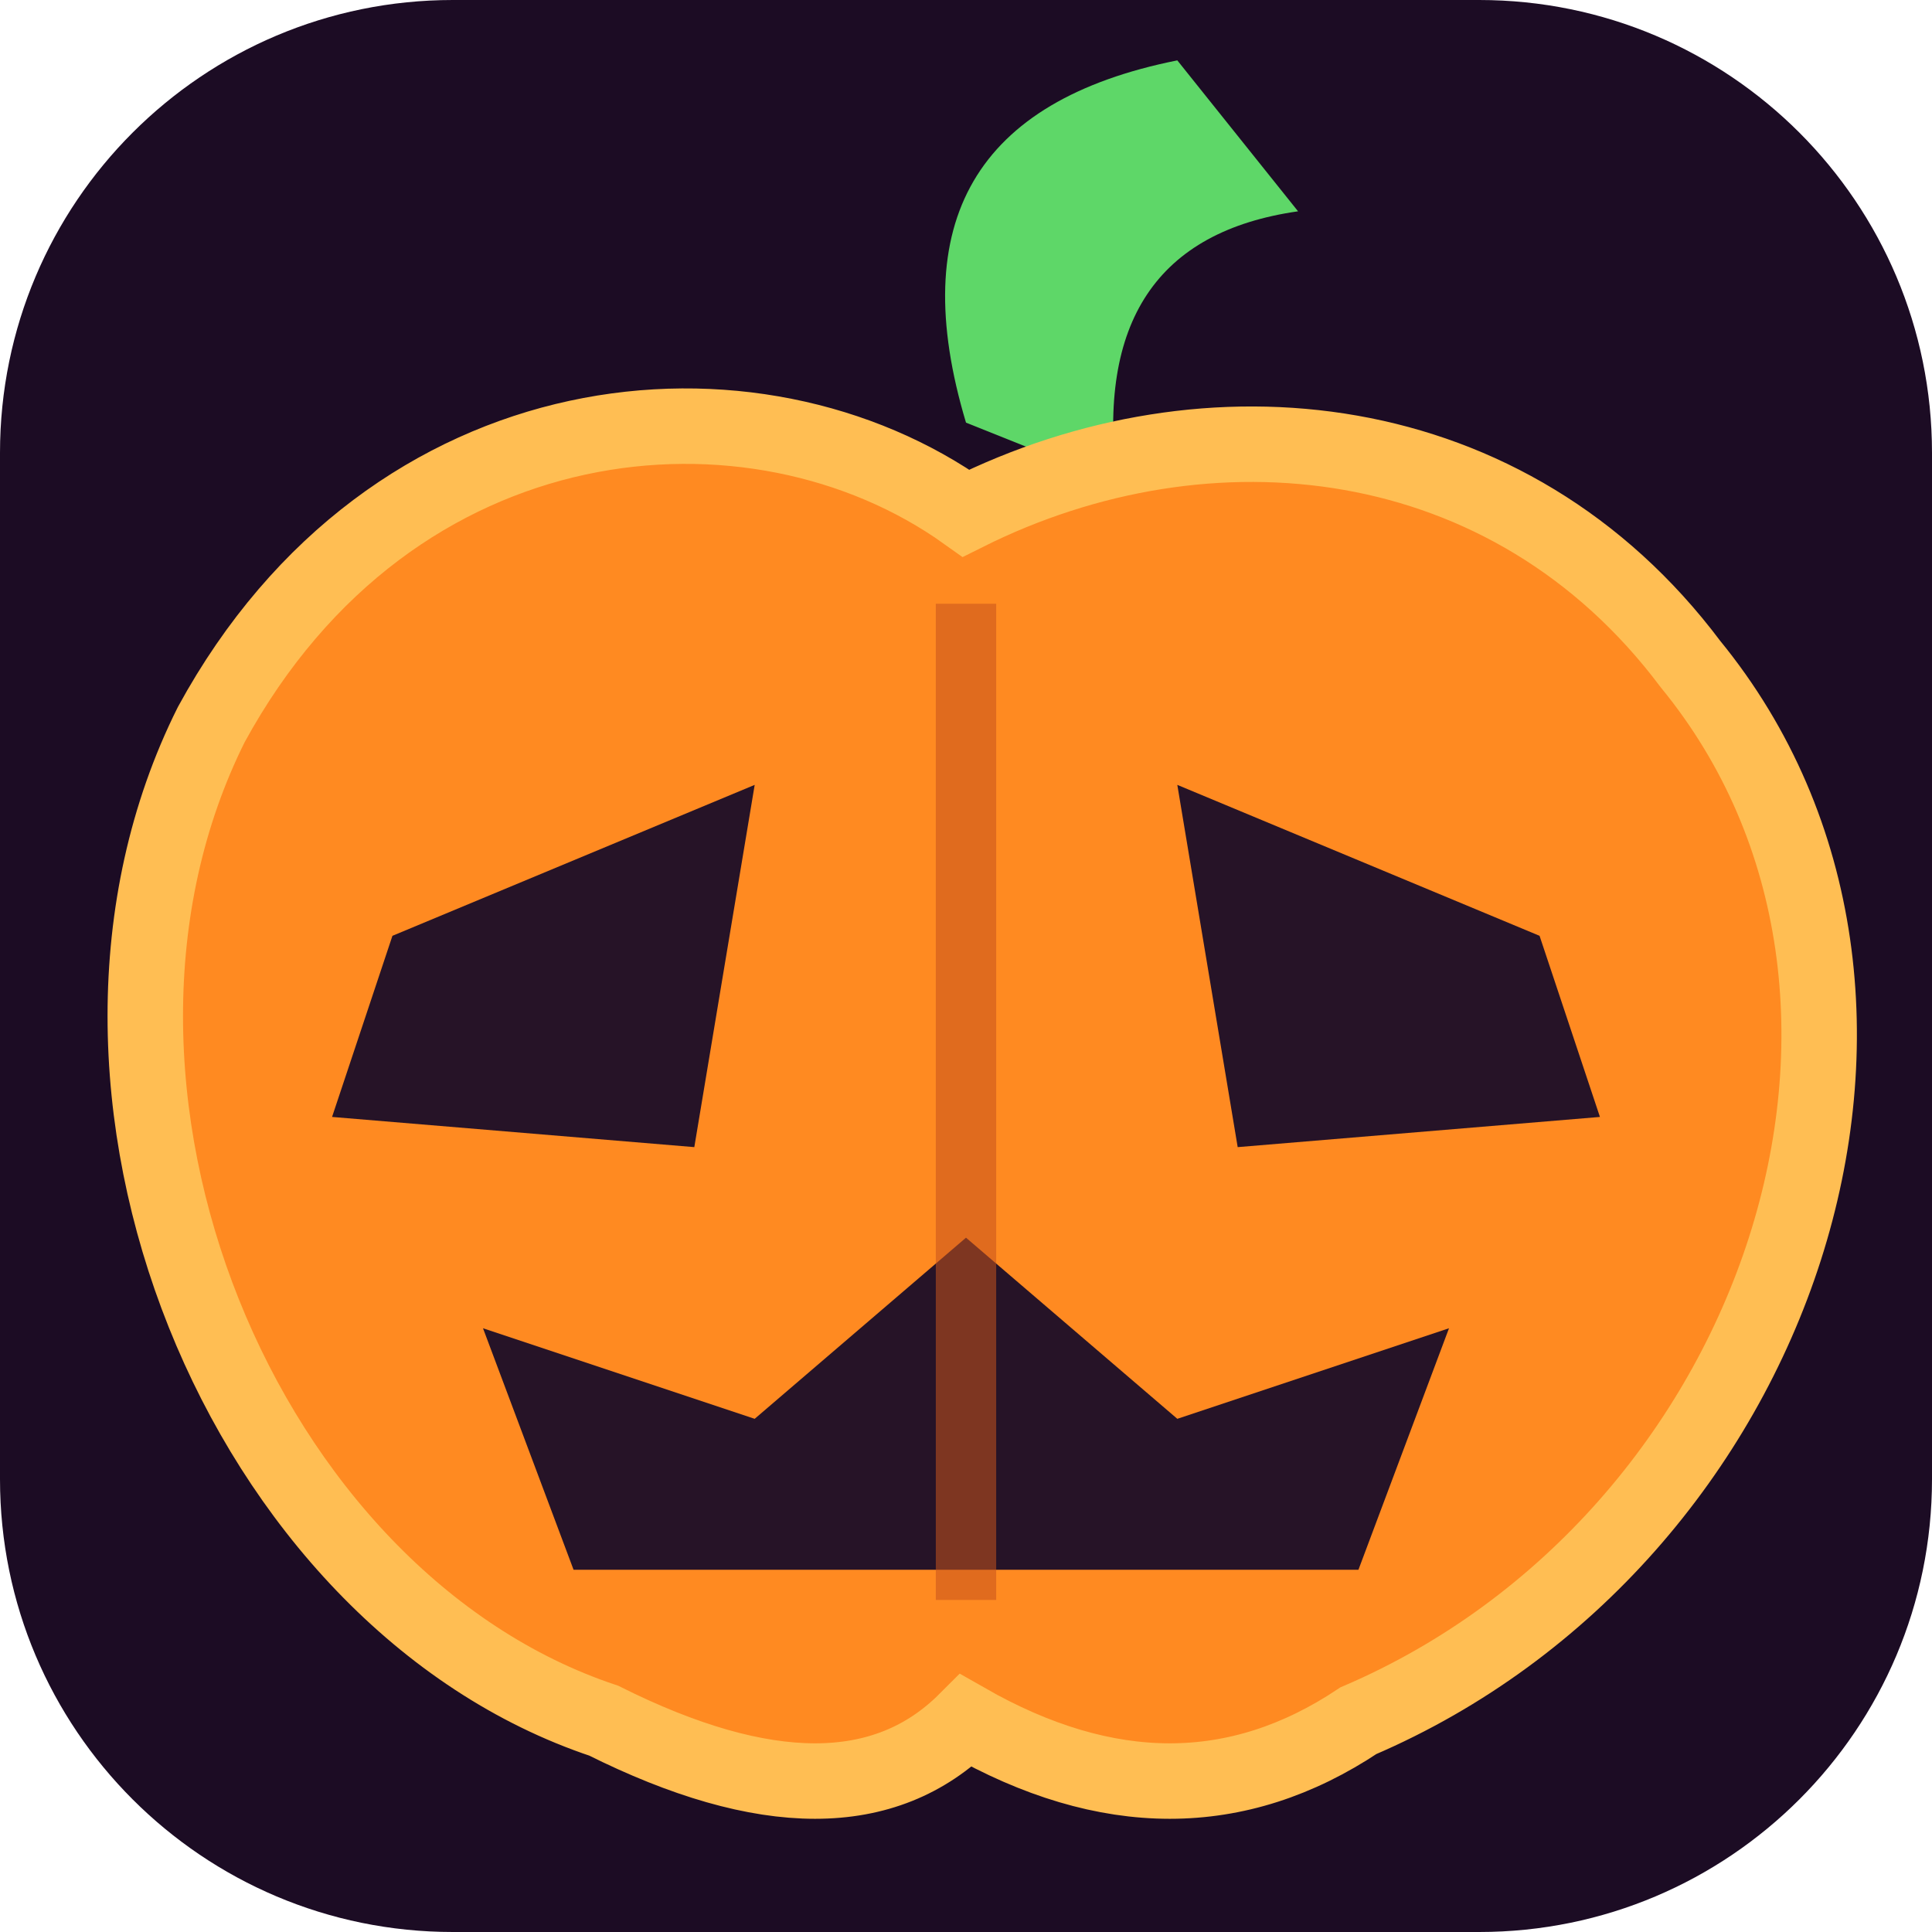
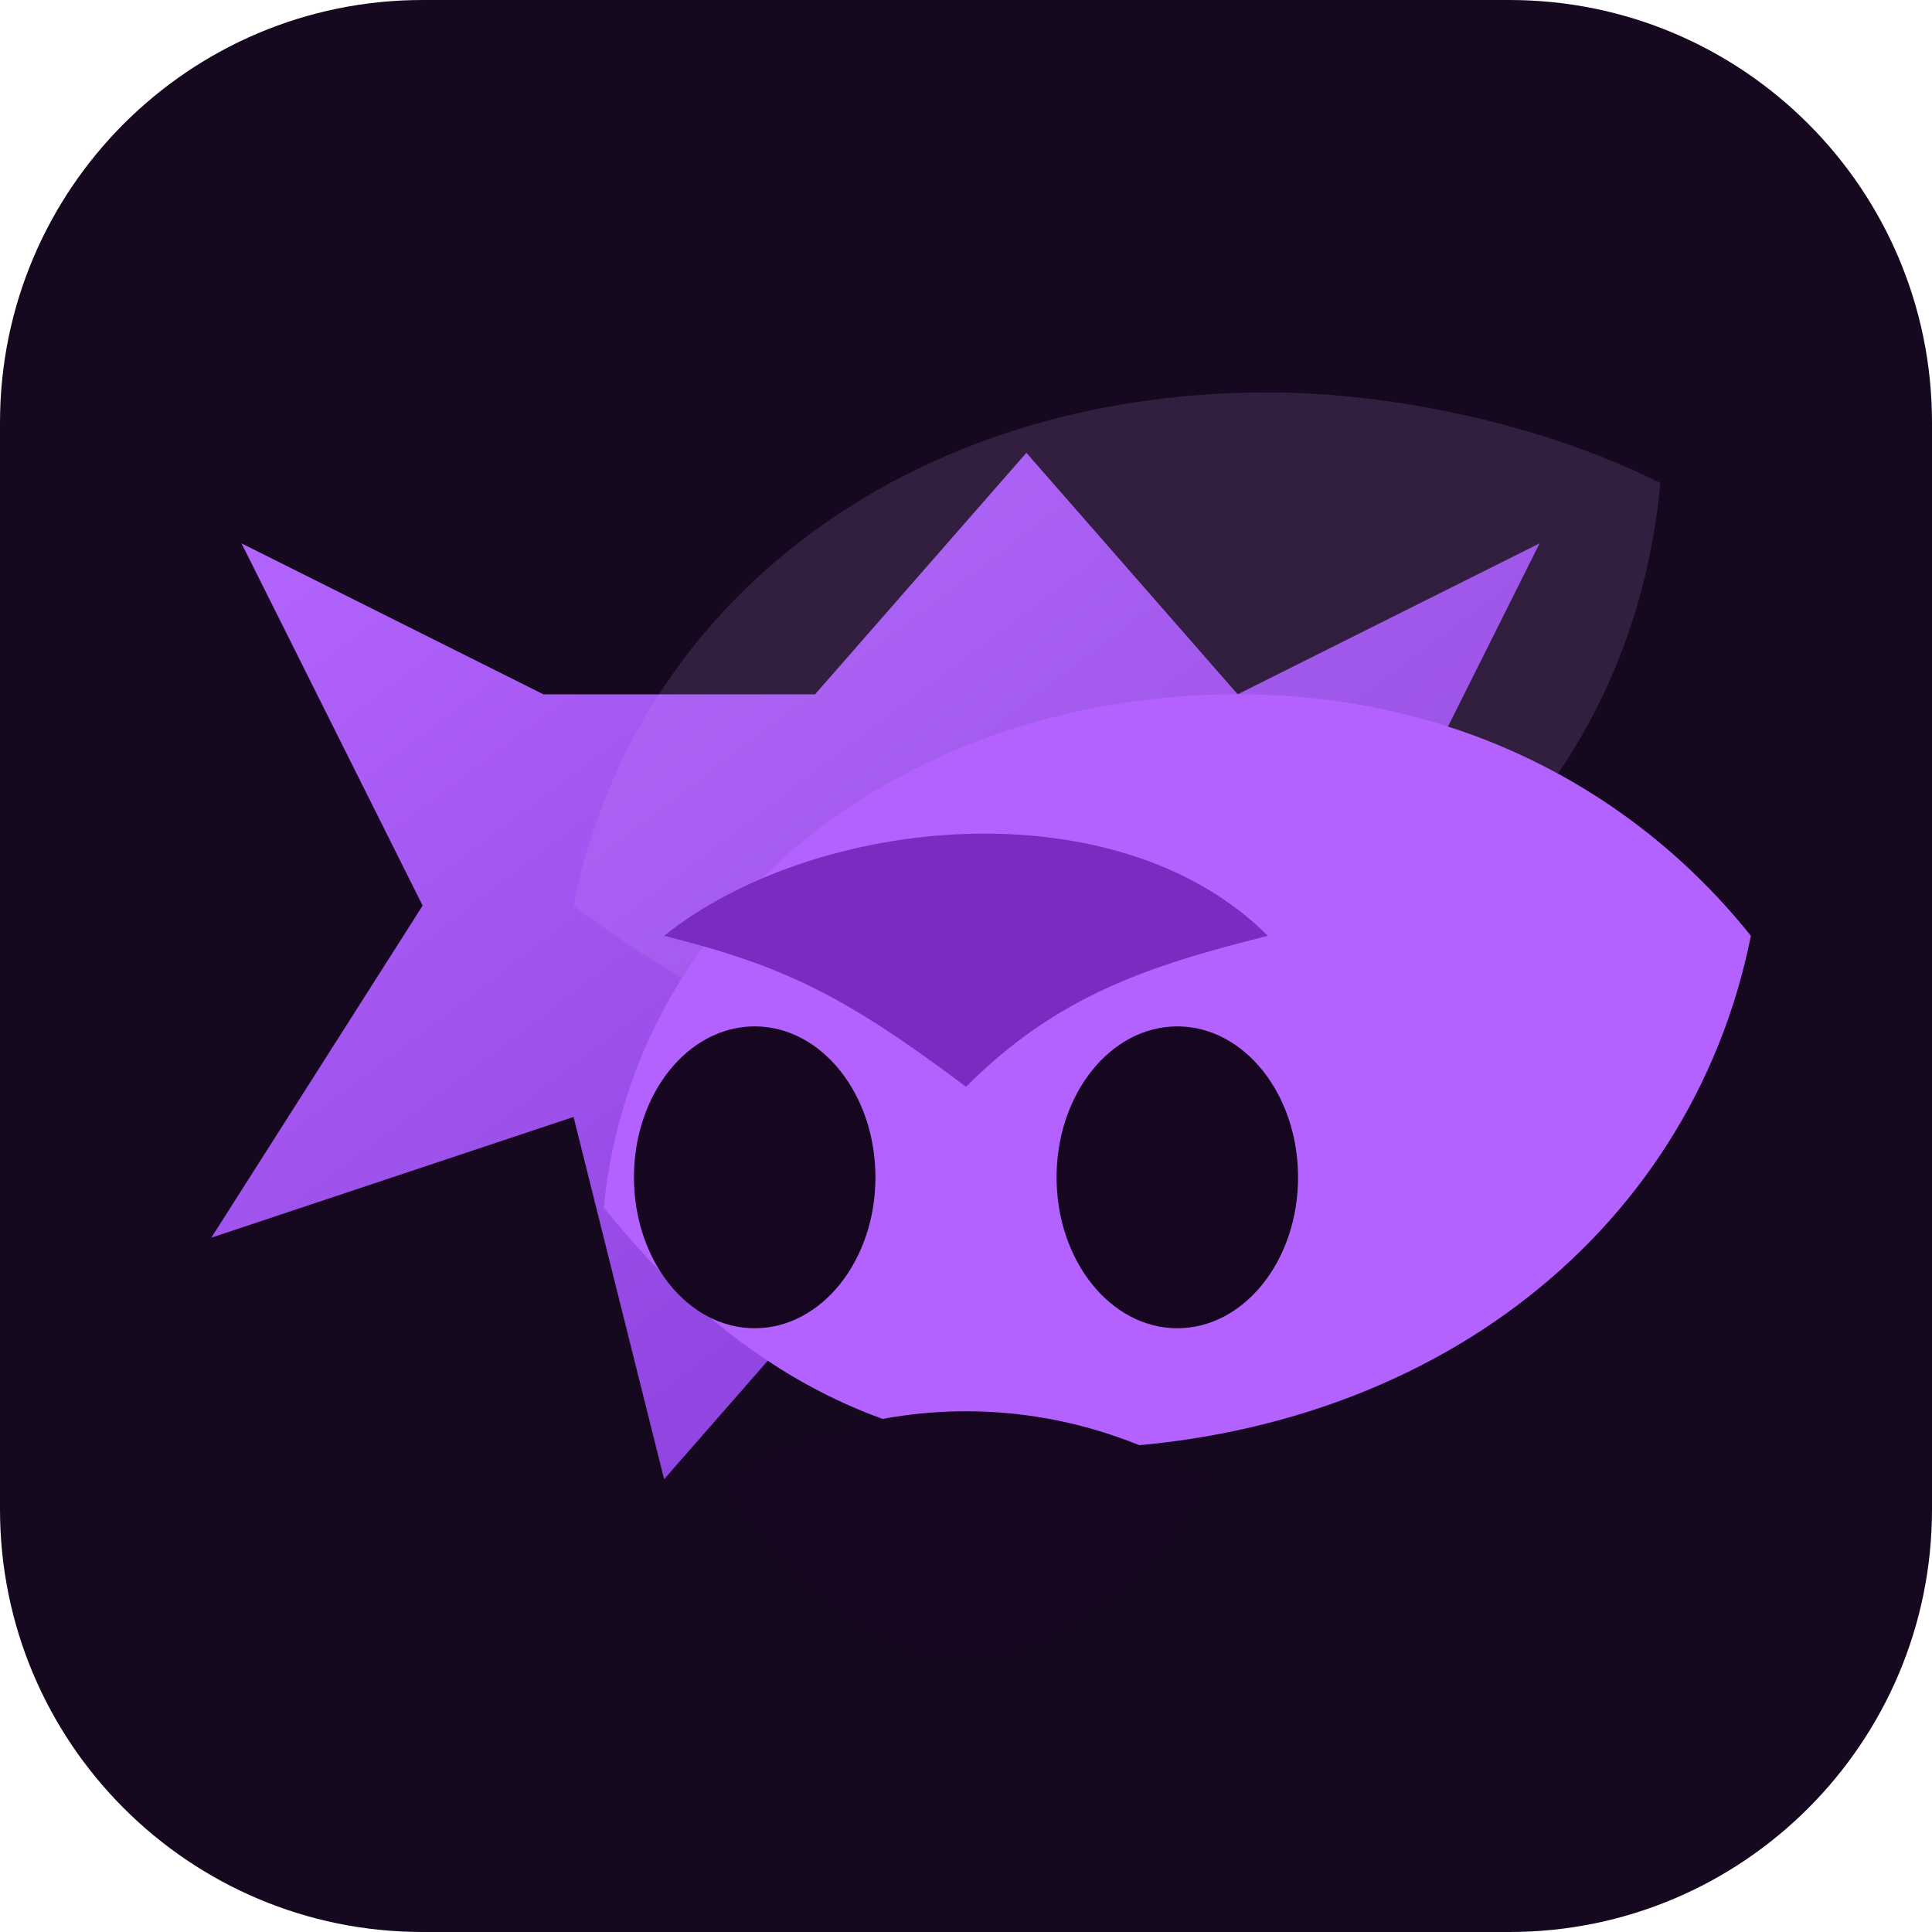
<svg xmlns="http://www.w3.org/2000/svg" viewBox="0 0 64 64">
-   <rect width="64" height="64" rx="15" fill="#1c0c24" />
-   <path d="M32 14q-3-10 7-12l4 5q-7 1-6 9" fill="#5ed768" />
-   <path d="M32 17c-7-5-19-4-25 7C1 36 8 53 20 57q8 4 12 0 7 4 13 0c14-6 20-24 11-35-6-8-16-9-24-5Z" fill="#ff8a21" stroke="#ffbe53" stroke-width="2.5" />
-   <path d="M13 31 25 26 23 38 11 37ZM51 31 39 26 41 38 53 37ZM16 44l9 3 7-6 7 6 9-3-3 8H19Z" fill="#261327" />
-   <path d="M32 20v33" stroke="#c6521c" stroke-width="2" opacity=".55" />
+   <rect width="64" height="64" rx="14" fill="#16091f" />
+   <defs>
+     <linearGradient id="g" x1="0" y1="0" x2="1" y2="1">
+       <stop stop-color="#b667ff" />
+       <stop offset="1" stop-color="#7d34d1" />
+     </linearGradient>
+   </defs>
+   <path d="M18 23 8 18l6 12-7 11 12-4 3 12 7-8 8 8 3-12 12 4-7-11 6-12-10 5-7-8-7 8Z" fill="url(#g)" />
+   <path d="M19 30c2-10 11-17 23-17 4 0 9 1 13 3-1 11-10 19-23 19-5 0-9-2-13-5Z" fill="#d39cff" opacity=".15" />
+   <path d="M20 40c1-10 10-17 21-17 7 0 13 3 17 8-2 10-11 17-23 17-6 0-11-3-15-8Z" fill="#b462ff" />
+   <path d="M22 31c5-4 15-5 20 0-4 1-7 2-10 5-4-3-6-4-10-5Zm0 0" fill="#7a2bc0" />
+   <ellipse cx="25" cy="39" rx="4" ry="5" fill="#17061f" />
+   <ellipse cx="39" cy="39" rx="4" ry="5" fill="#17061f" />
+   <path d="M24 49c5-3 11-3 16 0-2 4-6 6-8 6s-6-2-8-6Z" fill="#17061f" />
</svg>
